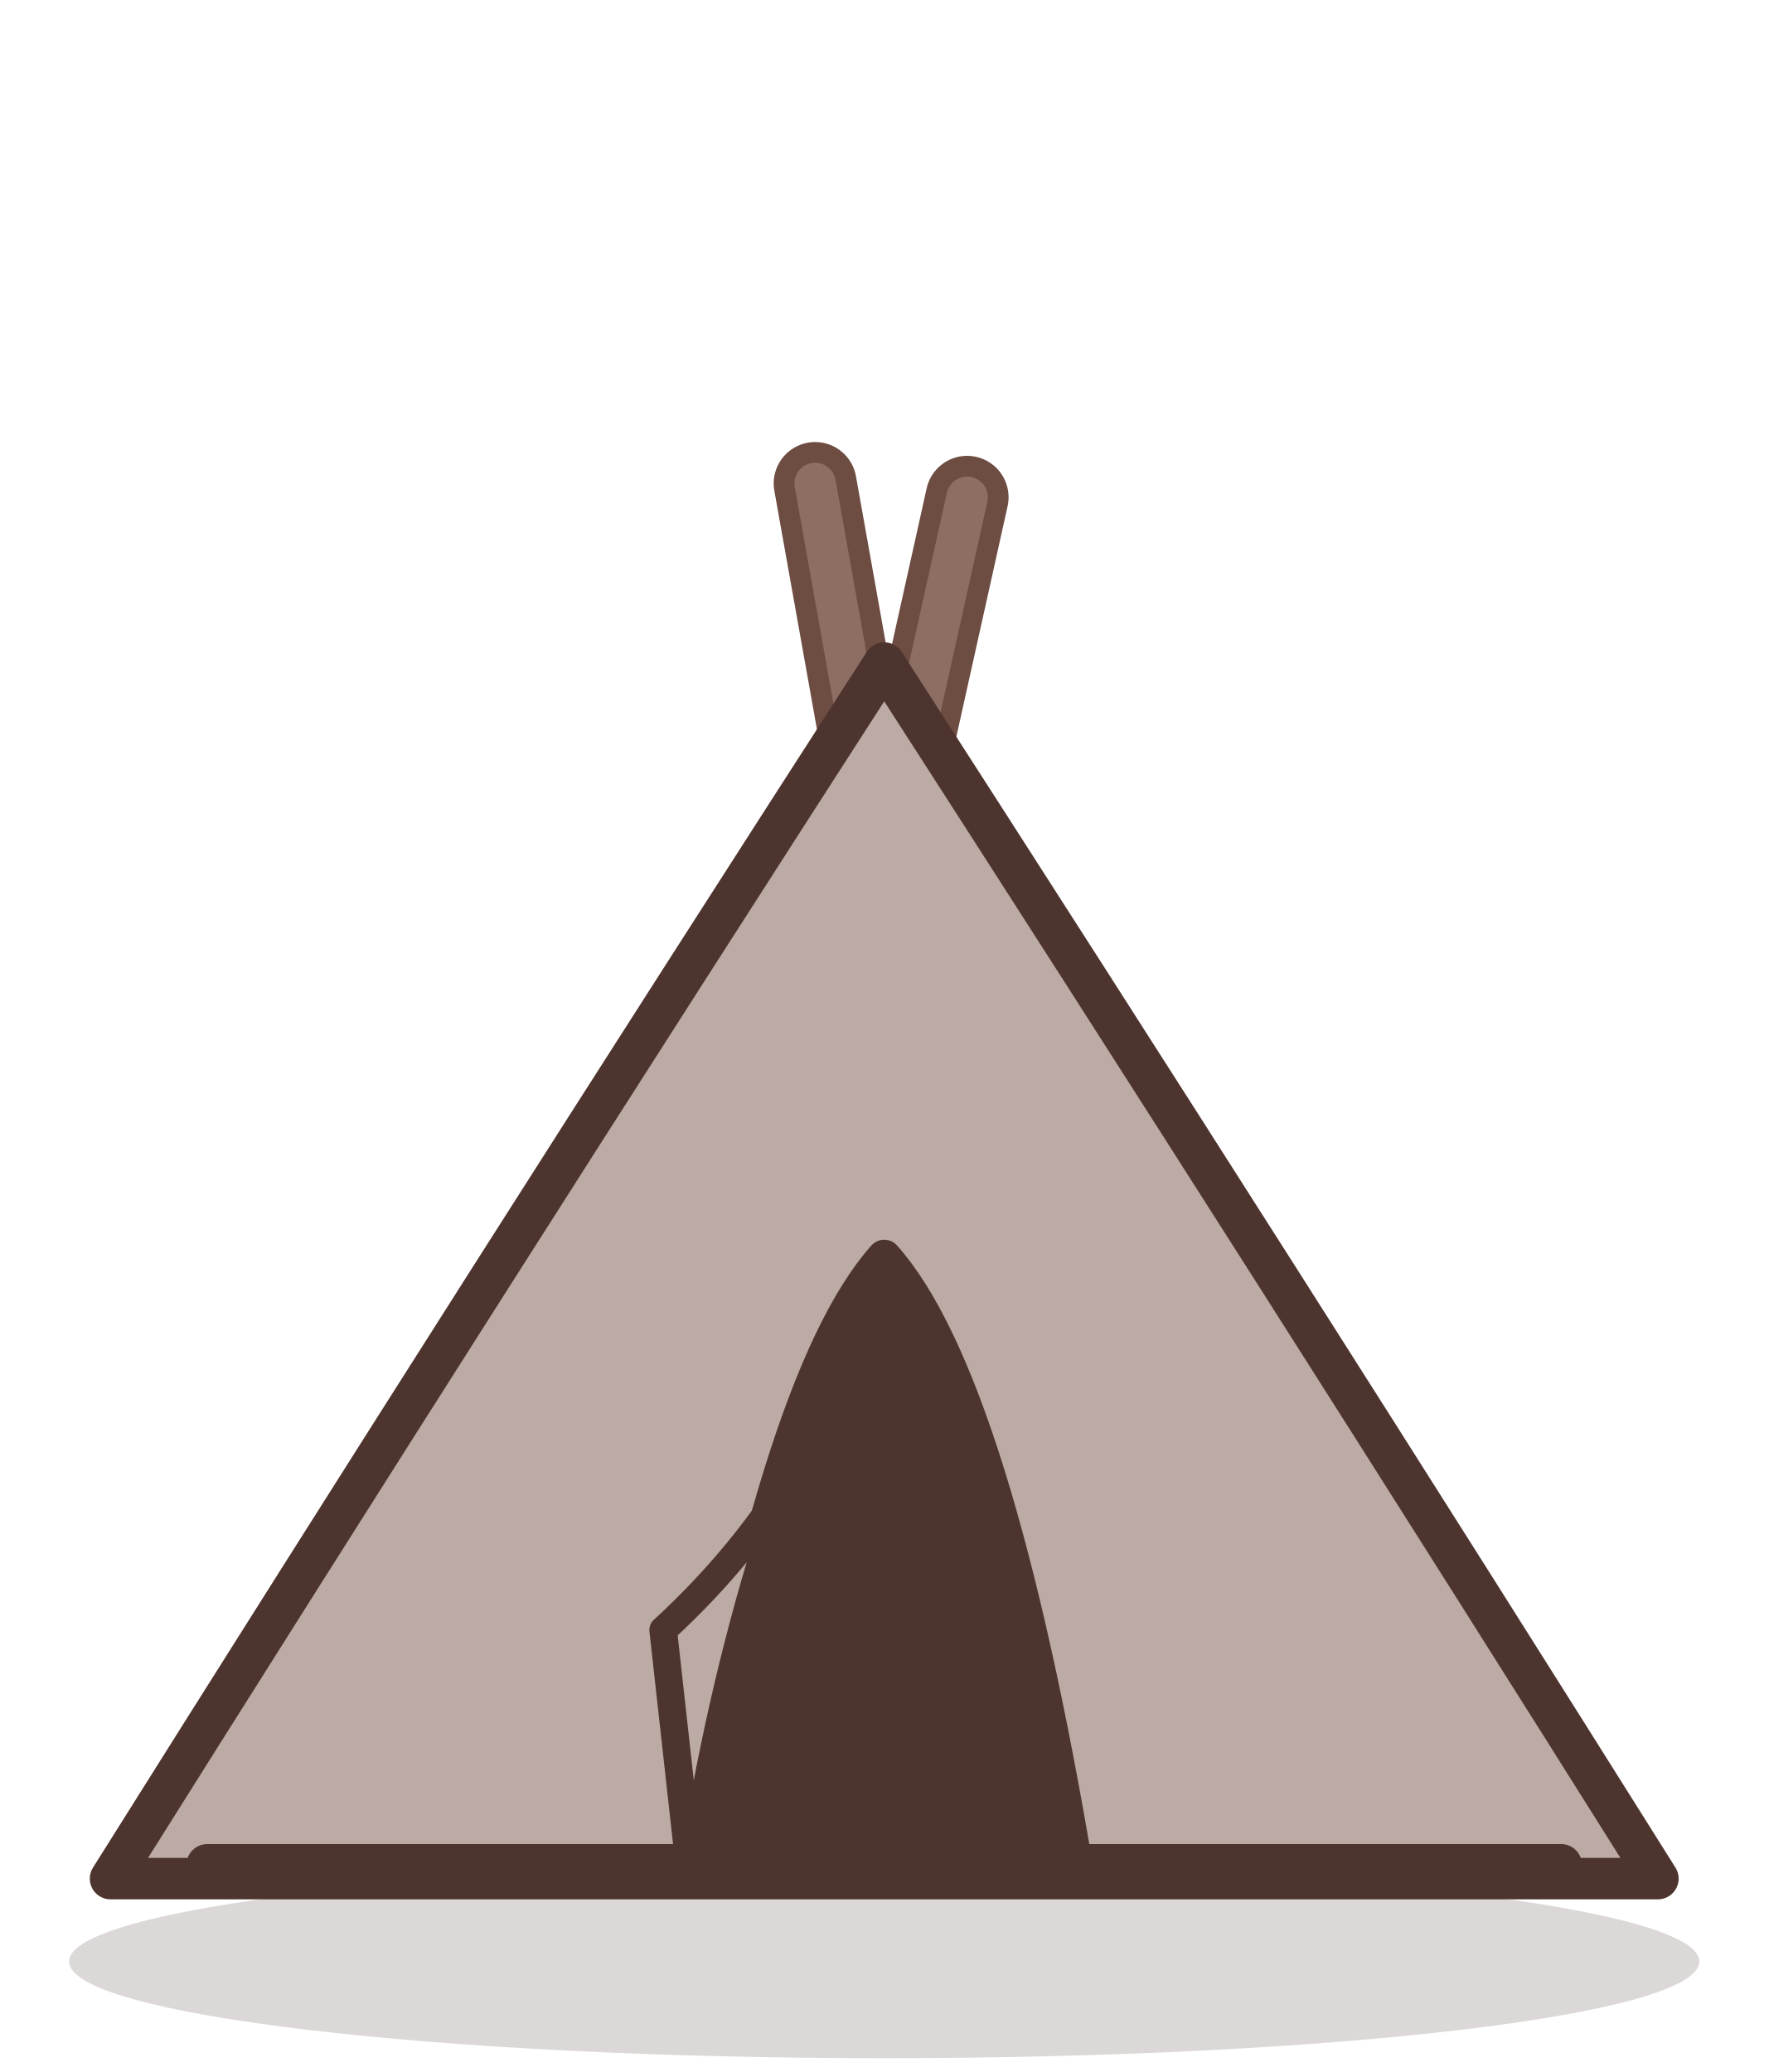
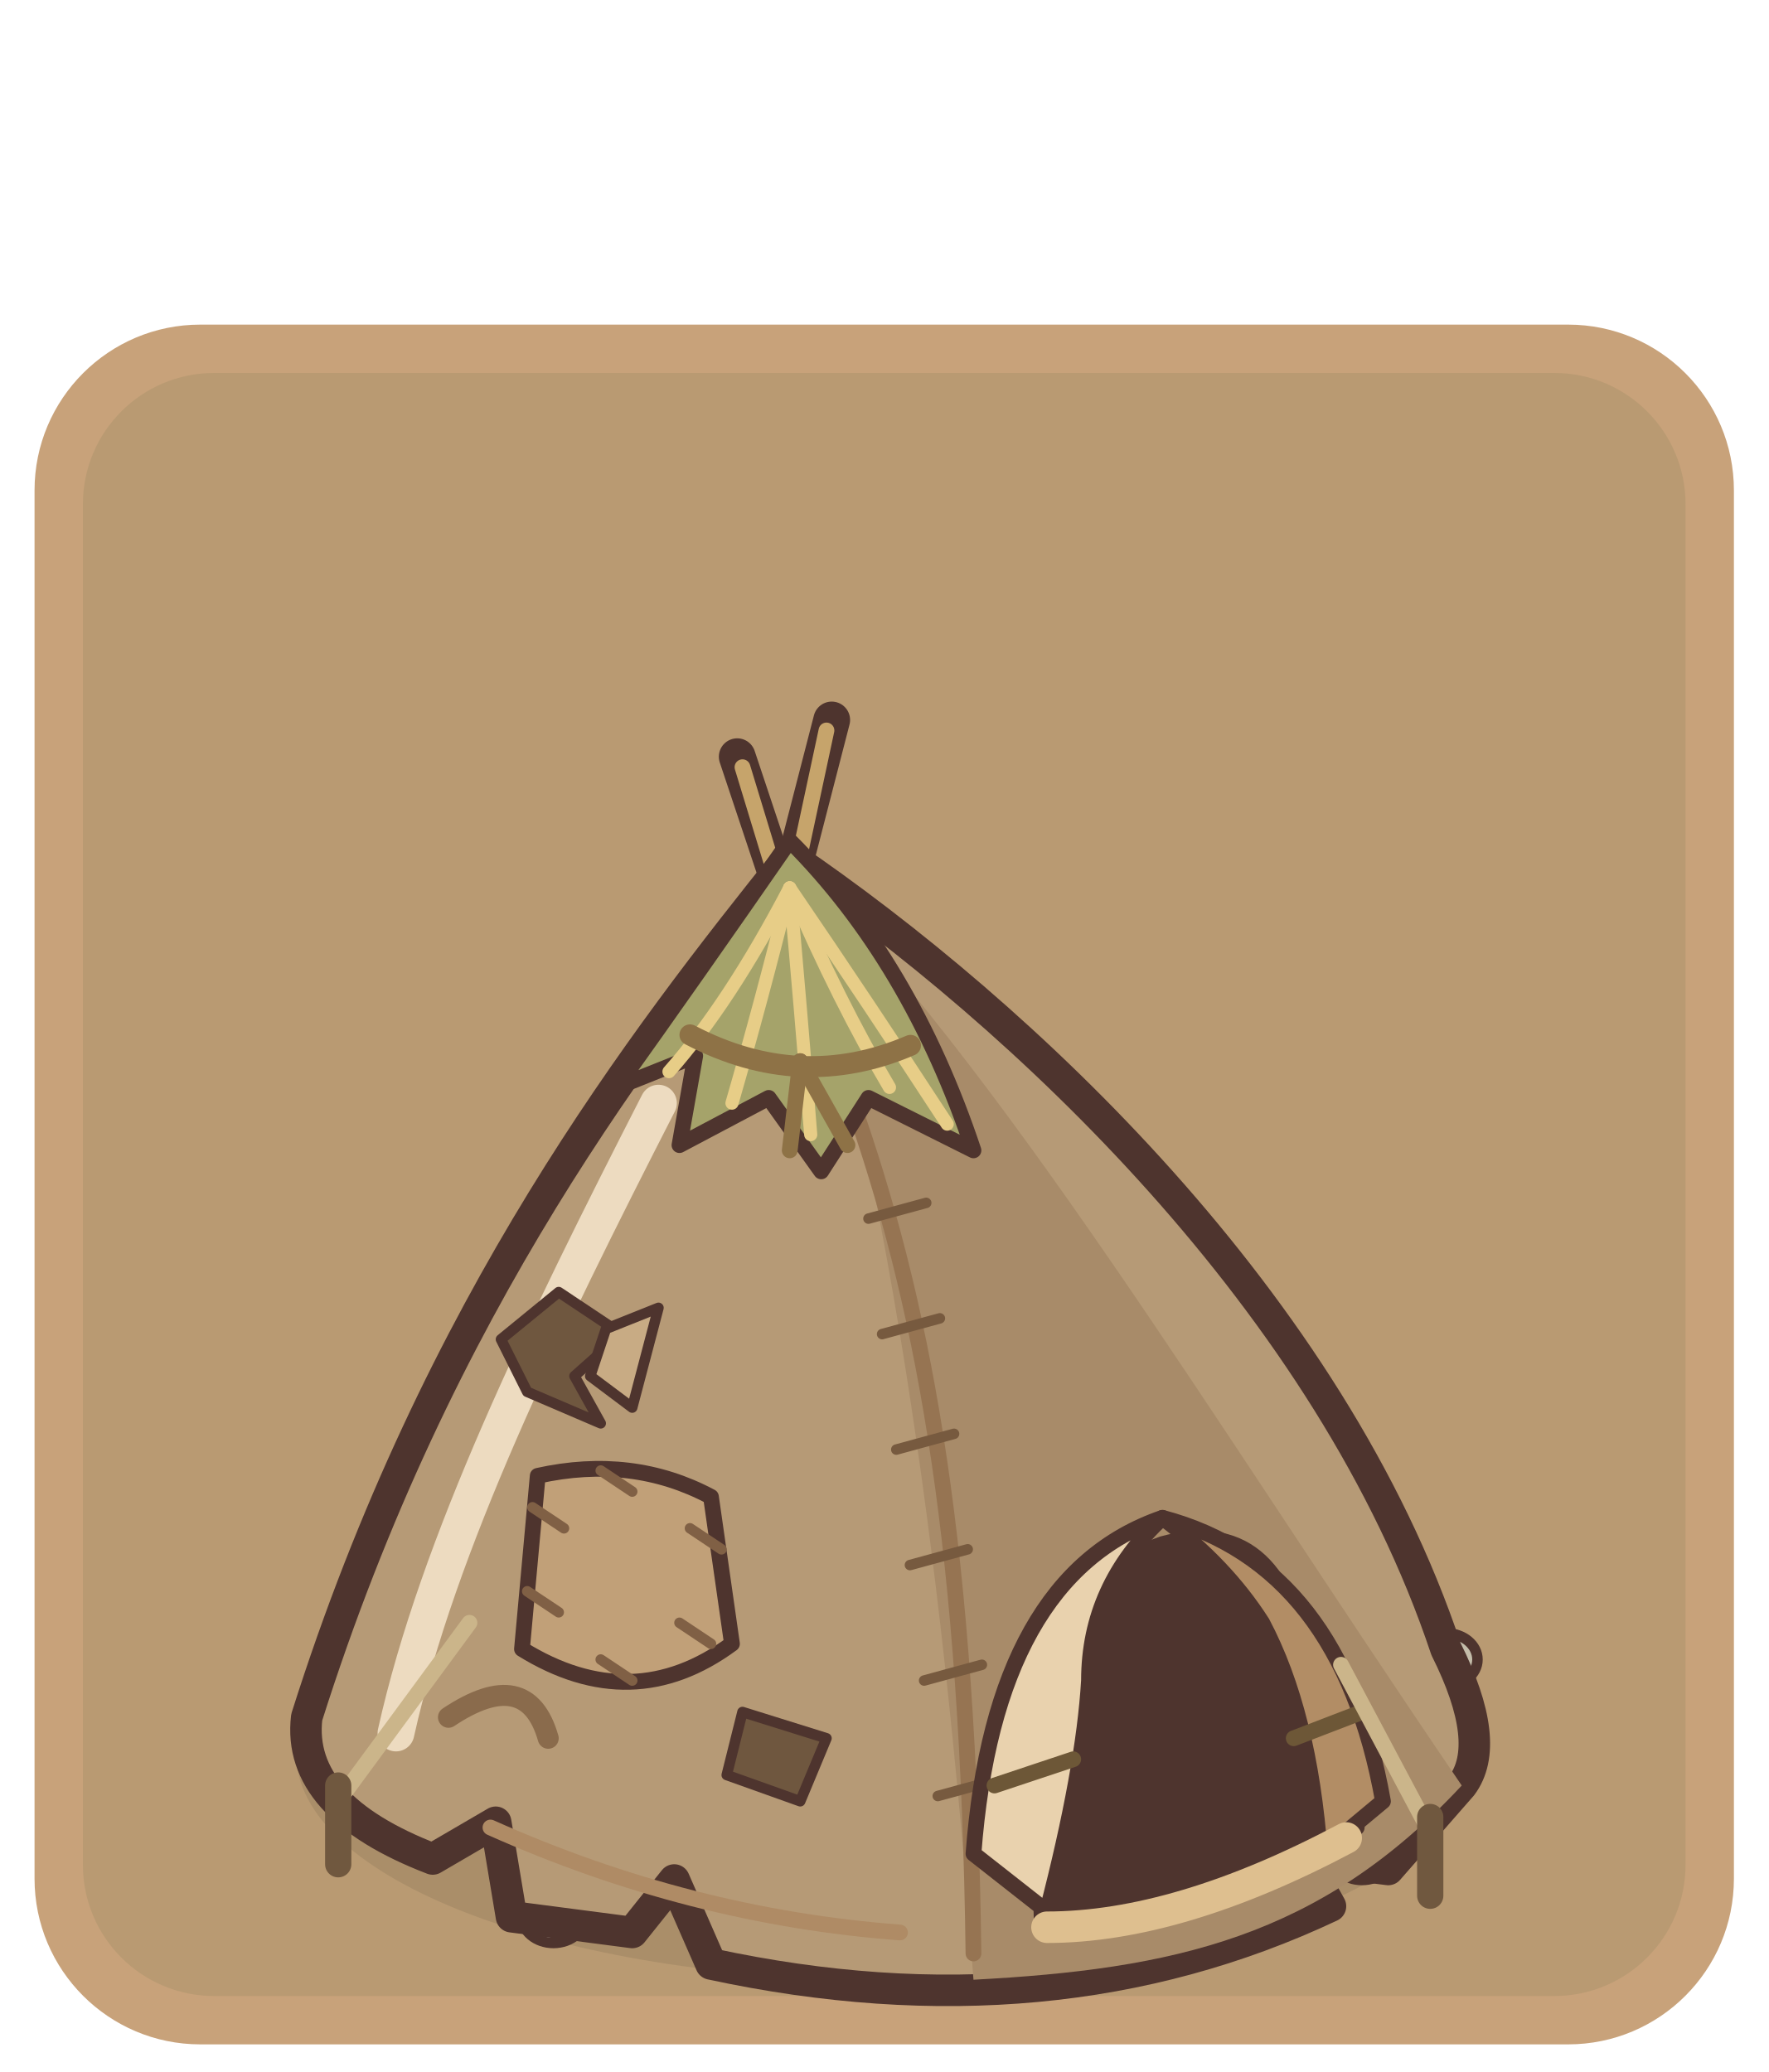
<svg xmlns="http://www.w3.org/2000/svg" width="256" height="300" viewBox="0 0 256 300">
-   <ellipse cx="128" cy="284" rx="118" ry="14" fill="#3E2723" opacity="0.18" />
-   <path d="M118 70 L128 126" stroke="#6D4C41" stroke-width="12" stroke-linecap="round" fill="none" />
-   <path d="M118 70 L128 126" stroke="#8D6E63" stroke-width="6" stroke-linecap="round" fill="none" />
-   <path d="M140 72 L128 126" stroke="#6D4C41" stroke-width="12" stroke-linecap="round" fill="none" />
-   <path d="M140 72 L128 126" stroke="#8D6E63" stroke-width="6" stroke-linecap="round" fill="none" />
-   <path d="M16 272 Q70 186 128 96 Q186 186 240 272 Z" fill="#BCAAA4" stroke="#4E342E" stroke-width="6" stroke-linejoin="round" stroke-linecap="round" />
-   <path d="M100 272 Q112 200 128 182 Q144 200 156 272 Z" fill="#4E342E" stroke="#4E342E" stroke-width="5" stroke-linejoin="round" stroke-linecap="round" />
-   <path d="M128 182 Q120 214 96 236 L100 272 Q108 220 128 182 Z" fill="#BCAAA4" stroke="#4E342E" stroke-width="4" stroke-linejoin="round" stroke-linecap="round" />
-   <path d="M30 270 L226 270" stroke="#4E342E" stroke-width="6" stroke-linecap="round" fill="none" />
+   <rect x="5" y="47" width="246" height="249" rx="24" fill="#C8A27A" />
+   <rect x="12" y="54" width="232" height="235" rx="19" fill="#B99A72" />
+   <g transform="translate(128 276) scale(0.76) translate(-128 -276)">
+     <ellipse cx="128" cy="247" rx="112" ry="43" fill="#AA8E69" />
+     <ellipse cx="28" cy="249" rx="6" ry="5" fill="#C4BDAA" stroke="#4E342E" stroke-width="2" />
+     <ellipse cx="65" cy="278" rx="6" ry="5" fill="#C4BDAA" stroke="#4E342E" stroke-width="2" />
+     <ellipse cx="219" cy="266" rx="6" ry="5" fill="#C4BDAA" stroke="#4E342E" stroke-width="2" />
+     <ellipse cx="235" cy="229" rx="6" ry="5" fill="#C4BDAA" stroke="#4E342E" stroke-width="2" />
+     <path d="M109 84 L100 57" stroke="#4E342E" stroke-width="7" stroke-linecap="round" fill="none" />
+     <path d="M110 81 L118 50" stroke="#4E342E" stroke-width="7" stroke-linecap="round" fill="none" />
+     <path d="M108 82 L101 59" stroke="#C6A46B" stroke-width="3" stroke-linecap="round" fill="none" />
+     <path d="M111 80 L117 52" stroke="#C6A46B" stroke-width="3" stroke-linecap="round" fill="none" />
+     <path d="M110 76 C82 111 43 161 18 240 Q16 257 42 267 L54 260 L57 278 L80 281 L88 271 L95 287 Q160 301 213 276 L208 267 L224 269 L238 253 Q244 245 235 227 C213 161 154 106 110 76 Z" fill="#B69A76" stroke="#4E342E" stroke-width="6" stroke-linejoin="round" stroke-linecap="round" />
+     <path d="M110 76 C151 117 189 181 238 253 C211 282 183 288 145 290 C139 208 128 132 110 76 Z" fill="#A88B69" />
+     <path d="M85 123 C63 166 43 207 35 243" fill="none" stroke="#EDDBC0" stroke-width="7" stroke-linecap="round" />
+     <path d="M123 126 C136 164 144 209 145 285" fill="none" stroke="#967452" stroke-width="3" stroke-linecap="round" />
+     <path d="M125.0 145 L136.0 142" stroke="#775A3F" stroke-width="2" stroke-linecap="round" fill="none" />
+     <path d="M127.6 167 L138.6 164" stroke="#775A3F" stroke-width="2" stroke-linecap="round" fill="none" />
+     <path d="M130.3 189 L141.3 186" stroke="#775A3F" stroke-width="2" stroke-linecap="round" fill="none" />
+     <path d="M132.9 211 L143.9 208" stroke="#775A3F" stroke-width="2" stroke-linecap="round" fill="none" />
+     <path d="M135.6 233 L146.6 230" stroke="#775A3F" stroke-width="2" stroke-linecap="round" fill="none" />
+     <path d="M138.2 255 L149.2 252" stroke="#775A3F" stroke-width="2" stroke-linecap="round" fill="none" />
+     <path d="M53 261 Q91 278 131 281" fill="none" stroke="#AF8B65" stroke-width="3" stroke-linecap="round" />
+     <path d="M158 279 L157 238 Q159 215 181 207 Q203 201 208 229 L218 261 Q194 275 158 279 Z" fill="#4E342E" stroke="#4E342E" stroke-width="3" stroke-linejoin="round" stroke-linecap="round" />
+     <path d="M181 202 Q149 213 145 266 L159 277 Q166 250 167 233 Q167 215 181 202 Z" fill="#E9D2AE" stroke="#4E342E" stroke-width="3" stroke-linejoin="round" stroke-linecap="round" />
+     <path d="M181 202 Q215 211 223 256 L211 266 Q209 239 200 222 Q193 211 181 202 Z" fill="#B28D65" stroke="#4E342E" stroke-width="3" stroke-linejoin="round" stroke-linecap="round" />
+     <path d="M149 253 L164 248" stroke="#6D5737" stroke-width="3" stroke-linecap="round" fill="none" />
+     <path d="M206 244 L219 239" stroke="#6D5737" stroke-width="3" stroke-linecap="round" fill="none" />
+     <path d="M159 280 Q184 280 216 263" fill="none" stroke="#DEBF8F" stroke-width="6" stroke-linecap="round" />
+     <path d="M62 194 Q80 190 95 198 L99 226 Q80 240 59 227 Z" fill="#C1A078" stroke="#4E342E" stroke-width="3" stroke-linejoin="round" stroke-linecap="round" />
+     <path d="M61 200 L67 204" stroke="#806045" stroke-width="2" stroke-linecap="round" fill="none" />
+     <path d="M60 216 L66 220" stroke="#806045" stroke-width="2" stroke-linecap="round" fill="none" />
+     <path d="M74 229 L80 233" stroke="#806045" stroke-width="2" stroke-linecap="round" fill="none" />
+     <path d="M89 222 L95 226" stroke="#806045" stroke-width="2" stroke-linecap="round" fill="none" />
+     <path d="M91 204 L97 208" stroke="#806045" stroke-width="2" stroke-linecap="round" fill="none" />
+     <path d="M74 193 L80 197" stroke="#806045" stroke-width="2" stroke-linecap="round" fill="none" />
+     <path d="M66 159 L78 167 L69 175 L74 184 L60 178 L55 168 Z" fill="#6F573F" stroke="#4E342E" stroke-width="2" stroke-linejoin="round" stroke-linecap="round" />
+     <path d="M101 239 L117 244 L112 256 L98 251 Z" fill="#6F573F" stroke="#4E342E" stroke-width="2" stroke-linejoin="round" stroke-linecap="round" />
+     <path d="M75 166 L85 162 L80 181 L72 175 Z" fill="#C8AB84" stroke="#4E342E" stroke-width="2" stroke-linejoin="round" stroke-linecap="round" />
+     <path d="M45 240 Q60 230 64 244" fill="none" stroke="#8A6B4C" stroke-width="4" stroke-linecap="round" />
+     <path d="M110 73 Q92 99 77 120 L92 114 L89 131 L106 122 L116 136 L125 122 L145 132 Q133 96 110 73 Z" fill="#A5A36A" stroke="#4E342E" stroke-width="3" stroke-linejoin="round" stroke-linecap="round" />
+     <path d="M110 82 Q98.5 104 87 117" fill="none" stroke="#E7CD87" stroke-width="2.5" stroke-linecap="round" />
+     <path d="M110 82 Q104.5 104 99 123" fill="none" stroke="#E7CD87" stroke-width="2.5" stroke-linecap="round" />
+     <path d="M110 82 Q112.0 104 114 129" fill="none" stroke="#E7CD87" stroke-width="2.5" stroke-linecap="round" />
+     <path d="M110 82 Q119.5 104 129 120" fill="none" stroke="#E7CD87" stroke-width="2.5" stroke-linecap="round" />
+     <path d="M110 82 Q125.0 104 140 127" fill="none" stroke="#E7CD87" stroke-width="2.5" stroke-linecap="round" />
+     <path d="M91 110 Q112 121 133 112" fill="none" stroke="#8E7246" stroke-width="4" stroke-linecap="round" />
+     <path d="M112 115 L110 132" stroke="#8E7246" stroke-width="3" stroke-linecap="round" fill="none" />
+     <path d="M112 115 L121 131" stroke="#8E7246" stroke-width="3" stroke-linecap="round" fill="none" />
+     <path d="M24 256 L49 222" stroke="#CBB58A" stroke-width="3" stroke-linecap="round" fill="none" />
+     <path d="M24 268 L24 253" stroke="#70583F" stroke-width="5" stroke-linecap="round" fill="none" />
+     <path d="M232 262 L215 230" stroke="#CBB58A" stroke-width="3" stroke-linecap="round" fill="none" />
+     <path d="M232 274 L232 259" stroke="#70583F" stroke-width="5" stroke-linecap="round" fill="none" />
+   </g>
</svg>
